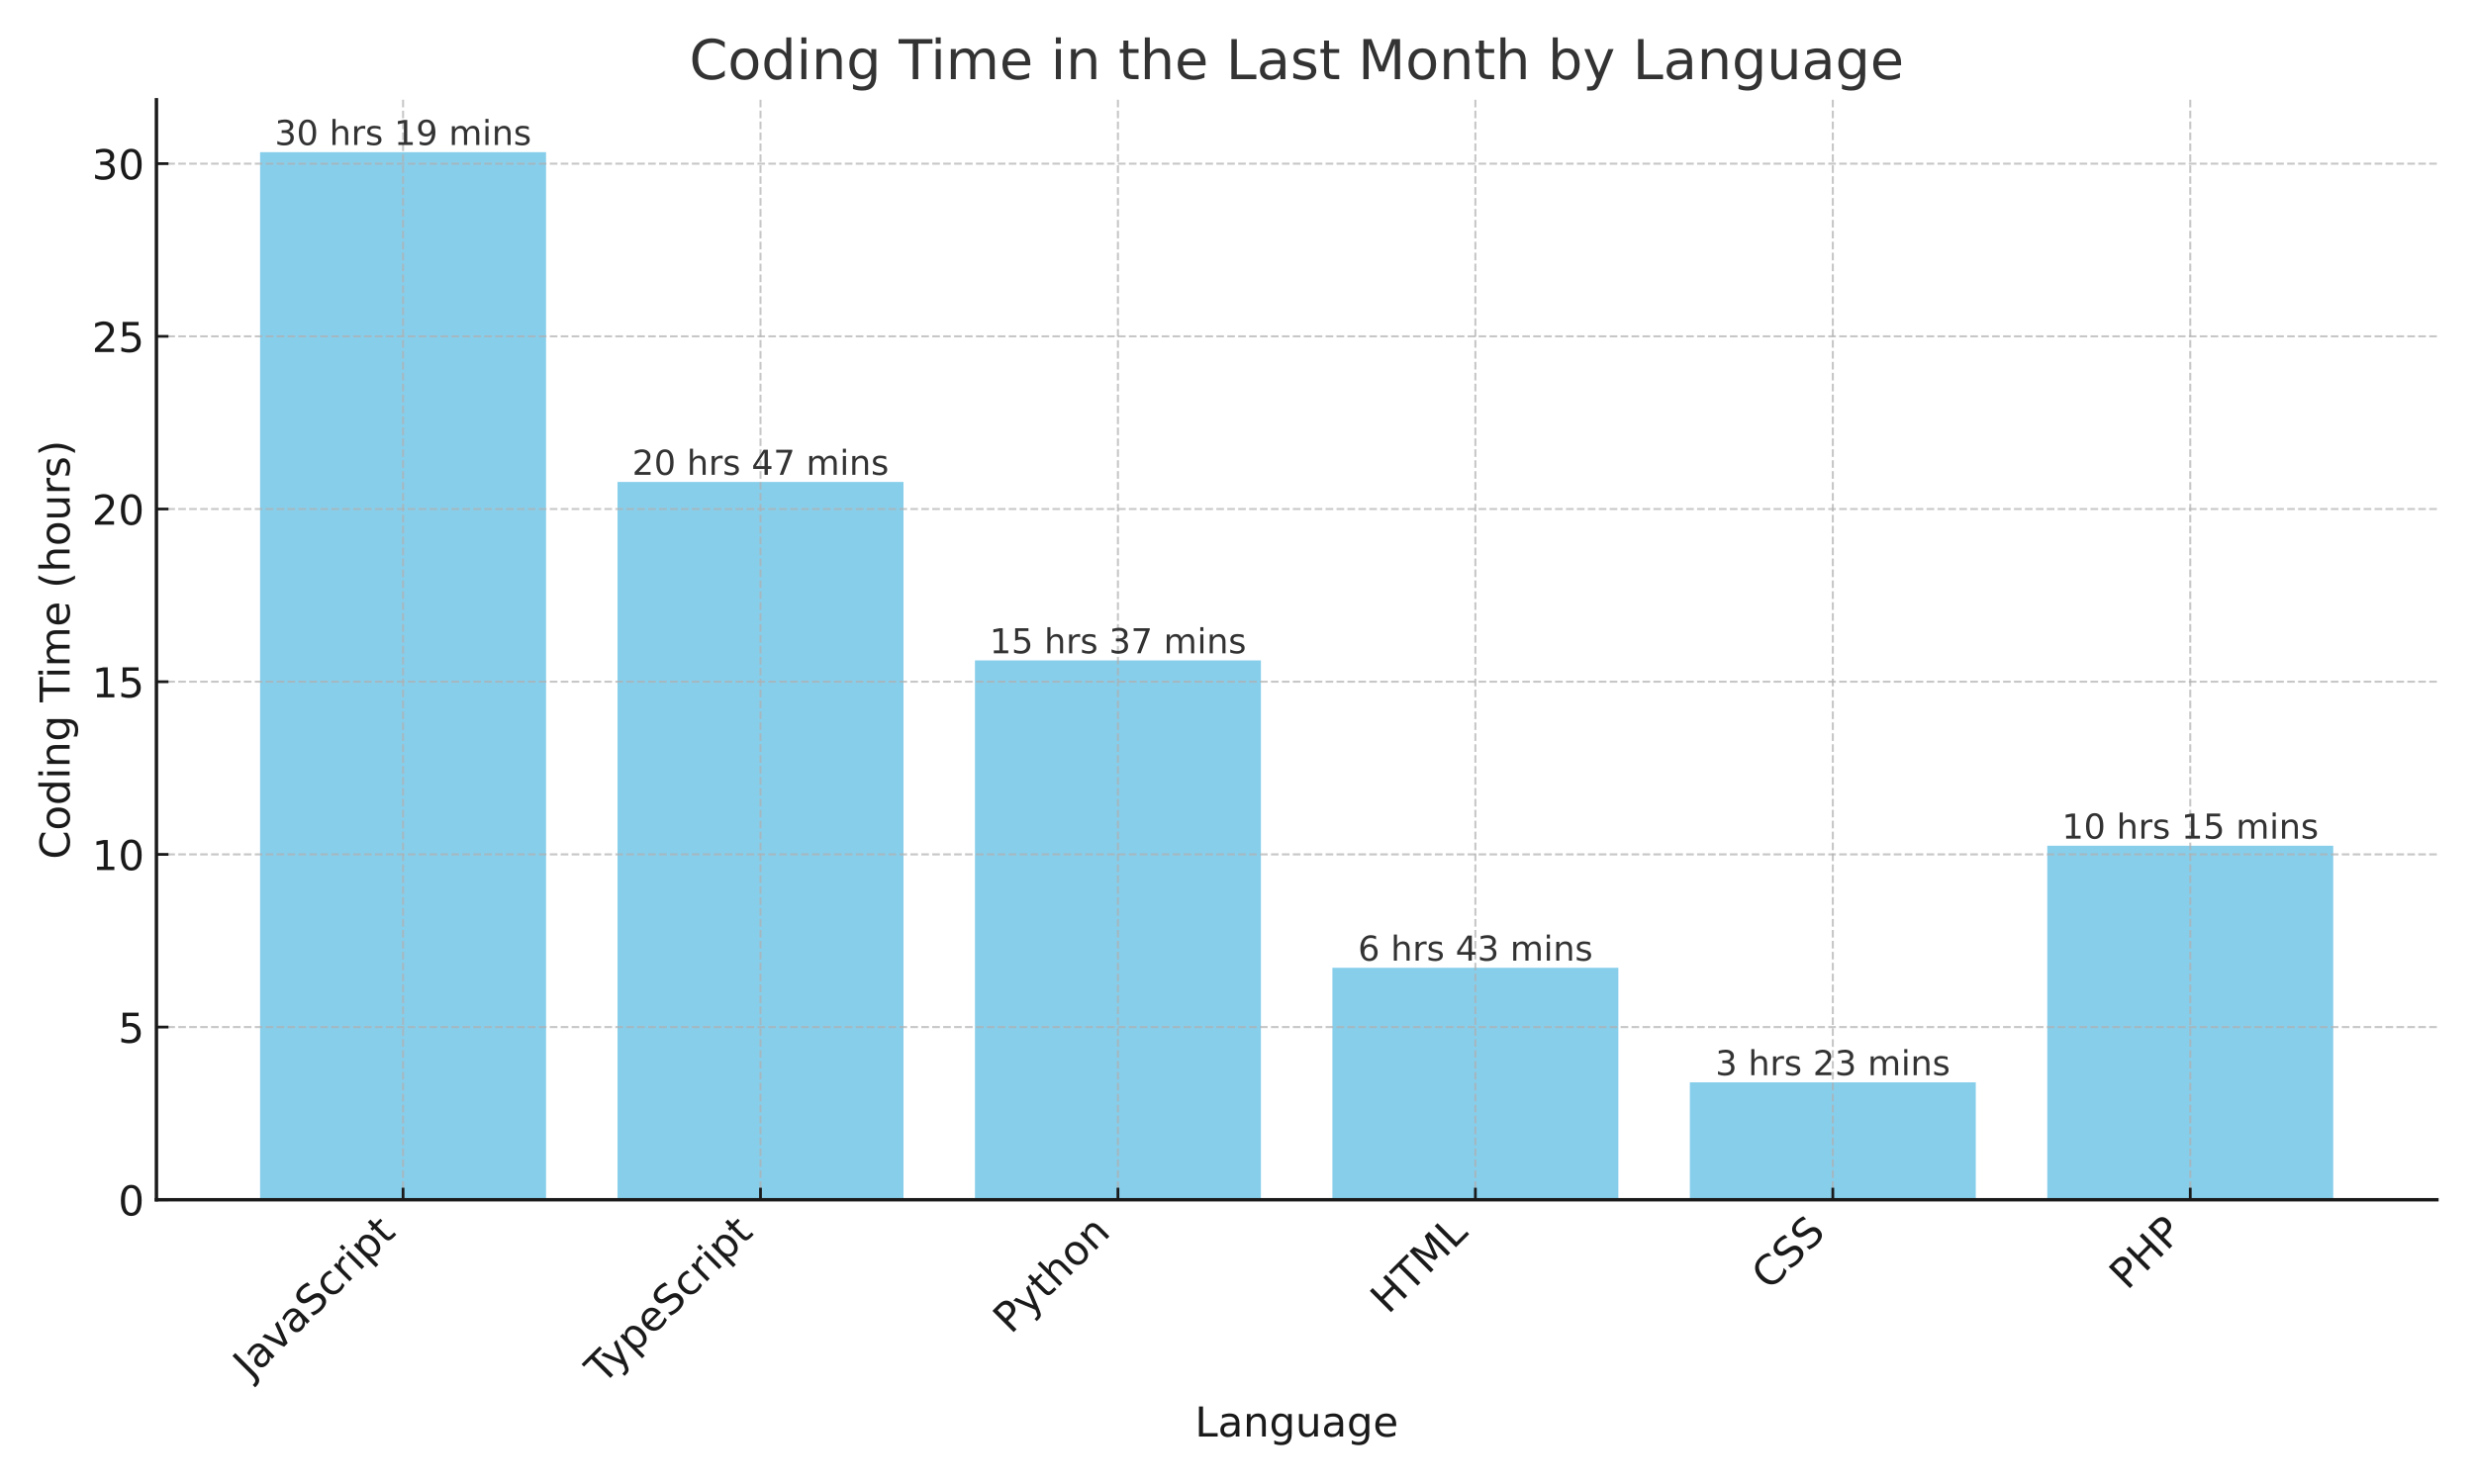
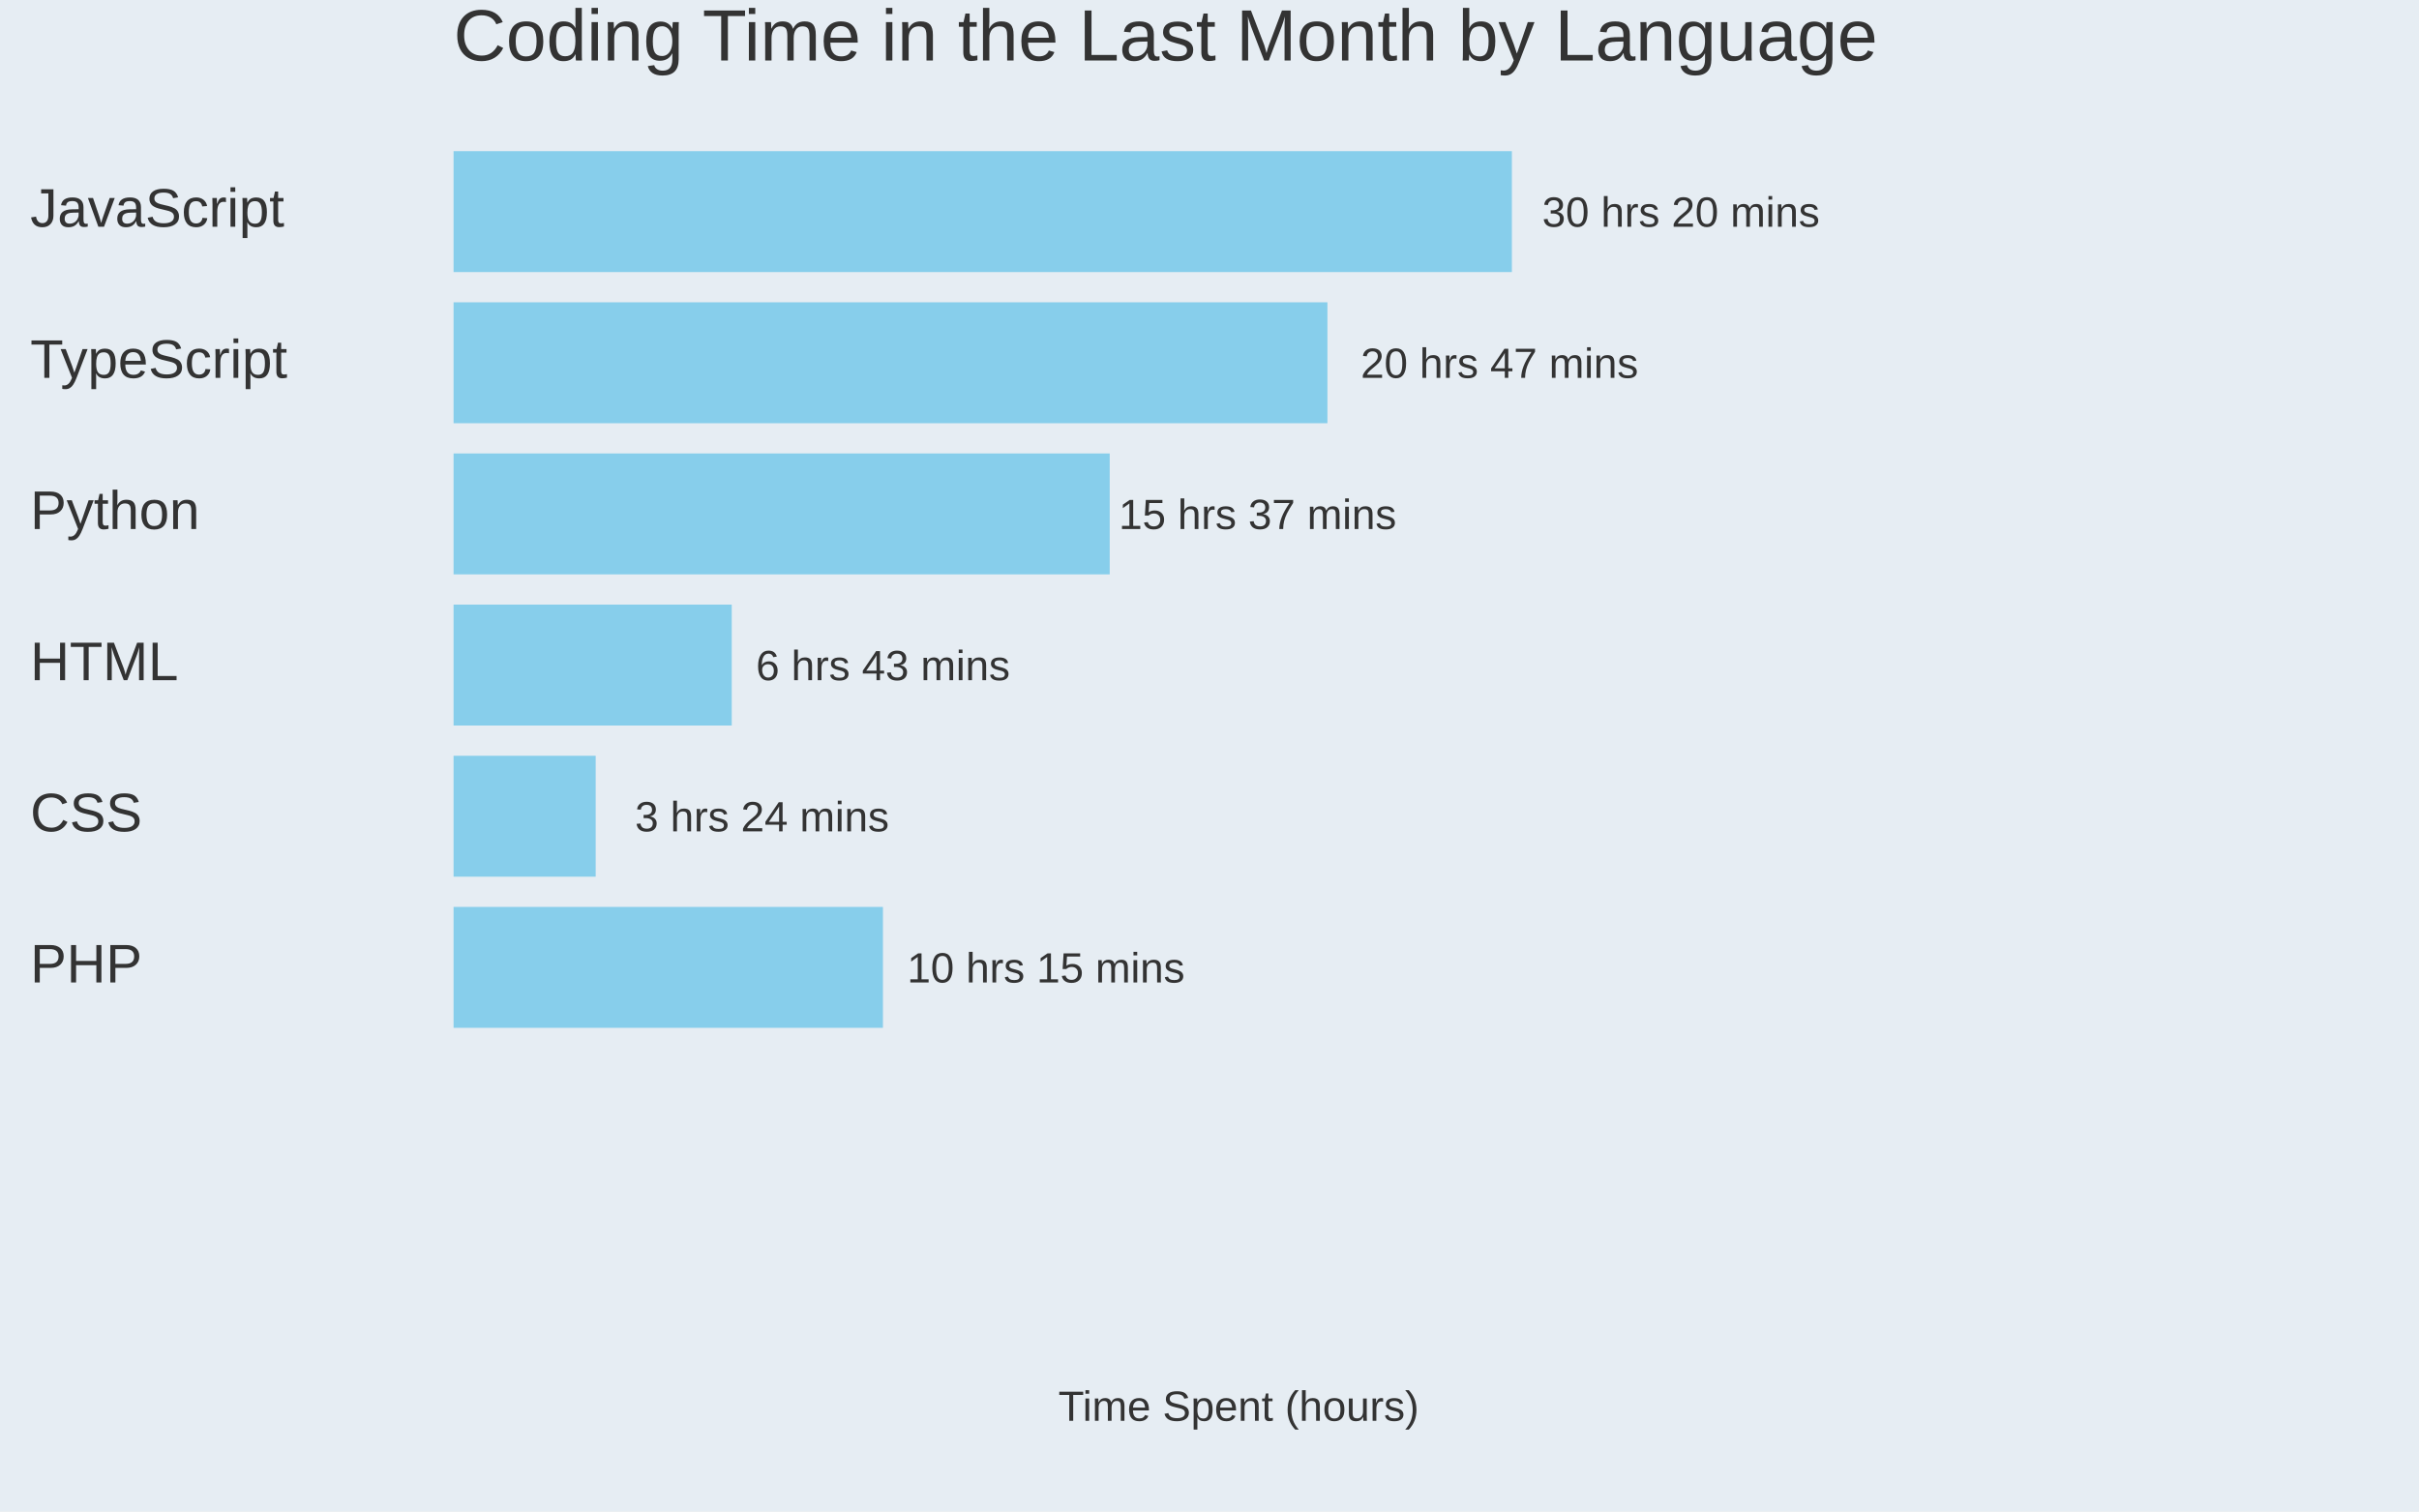
- <svg xmlns="http://www.w3.org/2000/svg" xmlns:xlink="http://www.w3.org/1999/xlink" width="720pt" height="432pt" viewBox="0 0 720 432" version="1.1">
-   <defs>
-     <style type="text/css">*{stroke-linejoin: round; stroke-linecap: butt}</style>
-   </defs>
-   <g id="figure_1">
-     <g id="patch_1">
-       <path d="M 0 432  L 720 432  L 720 0  L 0 0  z " style="fill: #ffffff" />
-     </g>
-     <g id="axes_1">
-       <g id="patch_2">
-         <path d="M 45.525 349.254  L 709.2 349.254  L 709.2 29.04  L 45.525 29.04  z " style="fill: #ffffff" />
-       </g>
-       <g id="patch_3">
-         <path d="M 75.692 349.254  L 158.911 349.254  L 158.911 44.288  L 75.692 44.288  z " clip-path="url(#p3975e439db)" style="fill: #87ceeb" />
-       </g>
-       <g id="patch_4">
-         <path d="M 179.716 349.254  L 262.936 349.254  L 262.936 140.302  L 179.716 140.302  z " clip-path="url(#p3975e439db)" style="fill: #87ceeb" />
-       </g>
-       <g id="patch_5">
-         <path d="M 283.741 349.254  L 366.96 349.254  L 366.96 192.247  L 283.741 192.247  z " clip-path="url(#p3975e439db)" style="fill: #87ceeb" />
-       </g>
-       <g id="patch_6">
-         <path d="M 387.765 349.254  L 470.984 349.254  L 470.984 281.726  L 387.765 281.726  z " clip-path="url(#p3975e439db)" style="fill: #87ceeb" />
-       </g>
-       <g id="patch_7">
-         <path d="M 491.789 349.254  L 575.009 349.254  L 575.009 315.071  L 491.789 315.071  z " clip-path="url(#p3975e439db)" style="fill: #87ceeb" />
-       </g>
-       <g id="patch_8">
-         <path d="M 595.814 349.254  L 679.033 349.254  L 679.033 246.202  L 595.814 246.202  z " clip-path="url(#p3975e439db)" style="fill: #87ceeb" />
-       </g>
-       <g id="matplotlib.axis_1">
-         <g id="xtick_1">
-           <g id="line2d_1">
-             <path d="M 117.302 349.254  L 117.302 29.04  " clip-path="url(#p3975e439db)" style="fill: none; stroke-dasharray: 2.22,0.96; stroke-dashoffset: 0; stroke: #b0b0b0; stroke-opacity: 0.7; stroke-width: 0.6" />
-           </g>
-           <g id="line2d_2">
-             <defs>
-               <path id="m4f9196a777" d="M 0 0  L 0 -3.5  " style="stroke: #1a1a1a; stroke-width: 0.8" />
-             </defs>
-             <g>
-               <use xlink:href="#m4f9196a777" x="117.302" y="349.254" style="fill: #1a1a1a; stroke: #1a1a1a; stroke-width: 0.8" />
-             </g>
-           </g>
-           <g id="text_1">
-             <g style="fill: #1a1a1a" transform="translate(73.00064 401.7376) rotate(-45) scale(0.12 -0.12)">
-               <defs>
-                 <path id="DejaVuSans-4a" d="M 628 4666  L 1259 4666  L 1259 325  Q 1259 -519 939 -900  Q 619 -1281 -91 -1281  L -331 -1281  L -331 -750  L -134 -750  Q 284 -750 456 -515  Q 628 -281 628 325  L 628 4666  z " transform="scale(0.015625)" />
-                 <path id="DejaVuSans-61" d="M 2194 1759  Q 1497 1759 1228 1600  Q 959 1441 959 1056  Q 959 750 1161 570  Q 1363 391 1709 391  Q 2188 391 2477 730  Q 2766 1069 2766 1631  L 2766 1759  L 2194 1759  z M 3341 1997  L 3341 0  L 2766 0  L 2766 531  Q 2569 213 2275 61  Q 1981 -91 1556 -91  Q 1019 -91 701 211  Q 384 513 384 1019  Q 384 1609 779 1909  Q 1175 2209 1959 2209  L 2766 2209  L 2766 2266  Q 2766 2663 2505 2880  Q 2244 3097 1772 3097  Q 1472 3097 1187 3025  Q 903 2953 641 2809  L 641 3341  Q 956 3463 1253 3523  Q 1550 3584 1831 3584  Q 2591 3584 2966 3190  Q 3341 2797 3341 1997  z " transform="scale(0.015625)" />
-                 <path id="DejaVuSans-76" d="M 191 3500  L 800 3500  L 1894 563  L 2988 3500  L 3597 3500  L 2284 0  L 1503 0  L 191 3500  z " transform="scale(0.015625)" />
-                 <path id="DejaVuSans-53" d="M 3425 4513  L 3425 3897  Q 3066 4069 2747 4153  Q 2428 4238 2131 4238  Q 1616 4238 1336 4038  Q 1056 3838 1056 3469  Q 1056 3159 1242 3001  Q 1428 2844 1947 2747  L 2328 2669  Q 3034 2534 3370 2195  Q 3706 1856 3706 1288  Q 3706 609 3251 259  Q 2797 -91 1919 -91  Q 1588 -91 1214 -16  Q 841 59 441 206  L 441 856  Q 825 641 1194 531  Q 1563 422 1919 422  Q 2459 422 2753 634  Q 3047 847 3047 1241  Q 3047 1584 2836 1778  Q 2625 1972 2144 2069  L 1759 2144  Q 1053 2284 737 2584  Q 422 2884 422 3419  Q 422 4038 858 4394  Q 1294 4750 2059 4750  Q 2388 4750 2728 4690  Q 3069 4631 3425 4513  z " transform="scale(0.015625)" />
-                 <path id="DejaVuSans-63" d="M 3122 3366  L 3122 2828  Q 2878 2963 2633 3030  Q 2388 3097 2138 3097  Q 1578 3097 1268 2742  Q 959 2388 959 1747  Q 959 1106 1268 751  Q 1578 397 2138 397  Q 2388 397 2633 464  Q 2878 531 3122 666  L 3122 134  Q 2881 22 2623 -34  Q 2366 -91 2075 -91  Q 1284 -91 818 406  Q 353 903 353 1747  Q 353 2603 823 3093  Q 1294 3584 2113 3584  Q 2378 3584 2631 3529  Q 2884 3475 3122 3366  z " transform="scale(0.015625)" />
-                 <path id="DejaVuSans-72" d="M 2631 2963  Q 2534 3019 2420 3045  Q 2306 3072 2169 3072  Q 1681 3072 1420 2755  Q 1159 2438 1159 1844  L 1159 0  L 581 0  L 581 3500  L 1159 3500  L 1159 2956  Q 1341 3275 1631 3429  Q 1922 3584 2338 3584  Q 2397 3584 2469 3576  Q 2541 3569 2628 3553  L 2631 2963  z " transform="scale(0.015625)" />
-                 <path id="DejaVuSans-69" d="M 603 3500  L 1178 3500  L 1178 0  L 603 0  L 603 3500  z M 603 4863  L 1178 4863  L 1178 4134  L 603 4134  L 603 4863  z " transform="scale(0.015625)" />
-                 <path id="DejaVuSans-70" d="M 1159 525  L 1159 -1331  L 581 -1331  L 581 3500  L 1159 3500  L 1159 2969  Q 1341 3281 1617 3432  Q 1894 3584 2278 3584  Q 2916 3584 3314 3078  Q 3713 2572 3713 1747  Q 3713 922 3314 415  Q 2916 -91 2278 -91  Q 1894 -91 1617 61  Q 1341 213 1159 525  z M 3116 1747  Q 3116 2381 2855 2742  Q 2594 3103 2138 3103  Q 1681 3103 1420 2742  Q 1159 2381 1159 1747  Q 1159 1113 1420 752  Q 1681 391 2138 391  Q 2594 391 2855 752  Q 3116 1113 3116 1747  z " transform="scale(0.015625)" />
-                 <path id="DejaVuSans-74" d="M 1172 4494  L 1172 3500  L 2356 3500  L 2356 3053  L 1172 3053  L 1172 1153  Q 1172 725 1289 603  Q 1406 481 1766 481  L 2356 481  L 2356 0  L 1766 0  Q 1100 0 847 248  Q 594 497 594 1153  L 594 3053  L 172 3053  L 172 3500  L 594 3500  L 594 4494  L 1172 4494  z " transform="scale(0.015625)" />
-               </defs>
-               <use xlink:href="#DejaVuSans-4a" />
-               <use xlink:href="#DejaVuSans-61" x="29.492" />
-               <use xlink:href="#DejaVuSans-76" x="90.771" />
-               <use xlink:href="#DejaVuSans-61" x="149.951" />
-               <use xlink:href="#DejaVuSans-53" x="211.23" />
-               <use xlink:href="#DejaVuSans-63" x="274.707" />
-               <use xlink:href="#DejaVuSans-72" x="329.688" />
-               <use xlink:href="#DejaVuSans-69" x="370.801" />
-               <use xlink:href="#DejaVuSans-70" x="398.584" />
-               <use xlink:href="#DejaVuSans-74" x="462.061" />
-             </g>
-           </g>
-         </g>
-         <g id="xtick_2">
-           <g id="line2d_3">
-             <path d="M 221.326 349.254  L 221.326 29.04  " clip-path="url(#p3975e439db)" style="fill: none; stroke-dasharray: 2.22,0.96; stroke-dashoffset: 0; stroke: #b0b0b0; stroke-opacity: 0.7; stroke-width: 0.6" />
-           </g>
-           <g id="line2d_4">
-             <g>
-               <use xlink:href="#m4f9196a777" x="221.326" y="349.254" style="fill: #1a1a1a; stroke: #1a1a1a; stroke-width: 0.8" />
-             </g>
-           </g>
-           <g id="text_2">
-             <g style="fill: #1a1a1a" transform="translate(175.4631 403.2994) rotate(-45) scale(0.12 -0.12)">
-               <defs>
-                 <path id="DejaVuSans-54" d="M -19 4666  L 3928 4666  L 3928 4134  L 2272 4134  L 2272 0  L 1638 0  L 1638 4134  L -19 4134  L -19 4666  z " transform="scale(0.015625)" />
-                 <path id="DejaVuSans-79" d="M 2059 -325  Q 1816 -950 1584 -1140  Q 1353 -1331 966 -1331  L 506 -1331  L 506 -850  L 844 -850  Q 1081 -850 1212 -737  Q 1344 -625 1503 -206  L 1606 56  L 191 3500  L 800 3500  L 1894 763  L 2988 3500  L 3597 3500  L 2059 -325  z " transform="scale(0.015625)" />
-                 <path id="DejaVuSans-65" d="M 3597 1894  L 3597 1613  L 953 1613  Q 991 1019 1311 708  Q 1631 397 2203 397  Q 2534 397 2845 478  Q 3156 559 3463 722  L 3463 178  Q 3153 47 2828 -22  Q 2503 -91 2169 -91  Q 1331 -91 842 396  Q 353 884 353 1716  Q 353 2575 817 3079  Q 1281 3584 2069 3584  Q 2775 3584 3186 3129  Q 3597 2675 3597 1894  z M 3022 2063  Q 3016 2534 2758 2815  Q 2500 3097 2075 3097  Q 1594 3097 1305 2825  Q 1016 2553 972 2059  L 3022 2063  z " transform="scale(0.015625)" />
-               </defs>
-               <use xlink:href="#DejaVuSans-54" />
-               <use xlink:href="#DejaVuSans-79" x="45.459" />
-               <use xlink:href="#DejaVuSans-70" x="104.639" />
-               <use xlink:href="#DejaVuSans-65" x="168.115" />
-               <use xlink:href="#DejaVuSans-53" x="229.639" />
-               <use xlink:href="#DejaVuSans-63" x="293.115" />
-               <use xlink:href="#DejaVuSans-72" x="348.096" />
-               <use xlink:href="#DejaVuSans-69" x="389.209" />
-               <use xlink:href="#DejaVuSans-70" x="416.992" />
-               <use xlink:href="#DejaVuSans-74" x="480.469" />
-             </g>
-           </g>
-         </g>
-         <g id="xtick_3">
-           <g id="line2d_5">
-             <path d="M 325.35 349.254  L 325.35 29.04  " clip-path="url(#p3975e439db)" style="fill: none; stroke-dasharray: 2.22,0.96; stroke-dashoffset: 0; stroke: #b0b0b0; stroke-opacity: 0.7; stroke-width: 0.6" />
-           </g>
-           <g id="line2d_6">
-             <g>
-               <use xlink:href="#m4f9196a777" x="325.35" y="349.254" style="fill: #1a1a1a; stroke: #1a1a1a; stroke-width: 0.8" />
-             </g>
-           </g>
-           <g id="text_3">
-             <g style="fill: #1a1a1a" transform="translate(294.1736 388.6133) rotate(-45) scale(0.12 -0.12)">
-               <defs>
-                 <path id="DejaVuSans-50" d="M 1259 4147  L 1259 2394  L 2053 2394  Q 2494 2394 2734 2622  Q 2975 2850 2975 3272  Q 2975 3691 2734 3919  Q 2494 4147 2053 4147  L 1259 4147  z M 628 4666  L 2053 4666  Q 2838 4666 3239 4311  Q 3641 3956 3641 3272  Q 3641 2581 3239 2228  Q 2838 1875 2053 1875  L 1259 1875  L 1259 0  L 628 0  L 628 4666  z " transform="scale(0.015625)" />
-                 <path id="DejaVuSans-68" d="M 3513 2113  L 3513 0  L 2938 0  L 2938 2094  Q 2938 2591 2744 2837  Q 2550 3084 2163 3084  Q 1697 3084 1428 2787  Q 1159 2491 1159 1978  L 1159 0  L 581 0  L 581 4863  L 1159 4863  L 1159 2956  Q 1366 3272 1645 3428  Q 1925 3584 2291 3584  Q 2894 3584 3203 3211  Q 3513 2838 3513 2113  z " transform="scale(0.015625)" />
-                 <path id="DejaVuSans-6f" d="M 1959 3097  Q 1497 3097 1228 2736  Q 959 2375 959 1747  Q 959 1119 1226 758  Q 1494 397 1959 397  Q 2419 397 2687 759  Q 2956 1122 2956 1747  Q 2956 2369 2687 2733  Q 2419 3097 1959 3097  z M 1959 3584  Q 2709 3584 3137 3096  Q 3566 2609 3566 1747  Q 3566 888 3137 398  Q 2709 -91 1959 -91  Q 1206 -91 779 398  Q 353 888 353 1747  Q 353 2609 779 3096  Q 1206 3584 1959 3584  z " transform="scale(0.015625)" />
-                 <path id="DejaVuSans-6e" d="M 3513 2113  L 3513 0  L 2938 0  L 2938 2094  Q 2938 2591 2744 2837  Q 2550 3084 2163 3084  Q 1697 3084 1428 2787  Q 1159 2491 1159 1978  L 1159 0  L 581 0  L 581 3500  L 1159 3500  L 1159 2956  Q 1366 3272 1645 3428  Q 1925 3584 2291 3584  Q 2894 3584 3203 3211  Q 3513 2838 3513 2113  z " transform="scale(0.015625)" />
-               </defs>
-               <use xlink:href="#DejaVuSans-50" />
-               <use xlink:href="#DejaVuSans-79" x="60.303" />
-               <use xlink:href="#DejaVuSans-74" x="119.482" />
-               <use xlink:href="#DejaVuSans-68" x="158.691" />
-               <use xlink:href="#DejaVuSans-6f" x="222.07" />
-               <use xlink:href="#DejaVuSans-6e" x="283.252" />
-             </g>
-           </g>
-         </g>
-         <g id="xtick_4">
-           <g id="line2d_7">
-             <path d="M 429.375 349.254  L 429.375 29.04  " clip-path="url(#p3975e439db)" style="fill: none; stroke-dasharray: 2.22,0.96; stroke-dashoffset: 0; stroke: #b0b0b0; stroke-opacity: 0.7; stroke-width: 0.6" />
-           </g>
-           <g id="line2d_8">
-             <g>
-               <use xlink:href="#m4f9196a777" x="429.375" y="349.254" style="fill: #1a1a1a; stroke: #1a1a1a; stroke-width: 0.8" />
-             </g>
-           </g>
-           <g id="text_4">
-             <g style="fill: #1a1a1a" transform="translate(403.997 382.8141) rotate(-45) scale(0.12 -0.12)">
-               <defs>
-                 <path id="DejaVuSans-48" d="M 628 4666  L 1259 4666  L 1259 2753  L 3553 2753  L 3553 4666  L 4184 4666  L 4184 0  L 3553 0  L 3553 2222  L 1259 2222  L 1259 0  L 628 0  L 628 4666  z " transform="scale(0.015625)" />
-                 <path id="DejaVuSans-4d" d="M 628 4666  L 1569 4666  L 2759 1491  L 3956 4666  L 4897 4666  L 4897 0  L 4281 0  L 4281 4097  L 3078 897  L 2444 897  L 1241 4097  L 1241 0  L 628 0  L 628 4666  z " transform="scale(0.015625)" />
-                 <path id="DejaVuSans-4c" d="M 628 4666  L 1259 4666  L 1259 531  L 3531 531  L 3531 0  L 628 0  L 628 4666  z " transform="scale(0.015625)" />
-               </defs>
-               <use xlink:href="#DejaVuSans-48" />
-               <use xlink:href="#DejaVuSans-54" x="75.195" />
-               <use xlink:href="#DejaVuSans-4d" x="136.279" />
-               <use xlink:href="#DejaVuSans-4c" x="222.559" />
-             </g>
-           </g>
-         </g>
-         <g id="xtick_5">
-           <g id="line2d_9">
-             <path d="M 533.399 349.254  L 533.399 29.04  " clip-path="url(#p3975e439db)" style="fill: none; stroke-dasharray: 2.22,0.96; stroke-dashoffset: 0; stroke: #b0b0b0; stroke-opacity: 0.7; stroke-width: 0.6" />
-           </g>
-           <g id="line2d_10">
-             <g>
-               <use xlink:href="#m4f9196a777" x="533.399" y="349.254" style="fill: #1a1a1a; stroke: #1a1a1a; stroke-width: 0.8" />
-             </g>
-           </g>
-           <g id="text_5">
-             <g style="fill: #1a1a1a" transform="translate(514.9355 375.8999) rotate(-45) scale(0.12 -0.12)">
-               <defs>
-                 <path id="DejaVuSans-43" d="M 4122 4306  L 4122 3641  Q 3803 3938 3442 4084  Q 3081 4231 2675 4231  Q 1875 4231 1450 3742  Q 1025 3253 1025 2328  Q 1025 1406 1450 917  Q 1875 428 2675 428  Q 3081 428 3442 575  Q 3803 722 4122 1019  L 4122 359  Q 3791 134 3420 21  Q 3050 -91 2638 -91  Q 1578 -91 968 557  Q 359 1206 359 2328  Q 359 3453 968 4101  Q 1578 4750 2638 4750  Q 3056 4750 3426 4639  Q 3797 4528 4122 4306  z " transform="scale(0.015625)" />
-               </defs>
-               <use xlink:href="#DejaVuSans-43" />
-               <use xlink:href="#DejaVuSans-53" x="69.824" />
-               <use xlink:href="#DejaVuSans-53" x="133.301" />
-             </g>
-           </g>
-         </g>
-         <g id="xtick_6">
-           <g id="line2d_11">
-             <path d="M 637.423 349.254  L 637.423 29.04  " clip-path="url(#p3975e439db)" style="fill: none; stroke-dasharray: 2.22,0.96; stroke-dashoffset: 0; stroke: #b0b0b0; stroke-opacity: 0.7; stroke-width: 0.6" />
-           </g>
-           <g id="line2d_12">
-             <g>
-               <use xlink:href="#m4f9196a777" x="637.423" y="349.254" style="fill: #1a1a1a; stroke: #1a1a1a; stroke-width: 0.8" />
-             </g>
-           </g>
-           <g id="text_6">
-             <g style="fill: #1a1a1a" transform="translate(619.0446 375.8151) rotate(-45) scale(0.12 -0.12)">
-               <use xlink:href="#DejaVuSans-50" />
-               <use xlink:href="#DejaVuSans-48" x="60.303" />
-               <use xlink:href="#DejaVuSans-50" x="135.498" />
-             </g>
-           </g>
-         </g>
-         <g id="text_7">
-           <g style="fill: #1a1a1a" transform="translate(347.7506 418.1822) scale(0.12 -0.12)">
-             <defs>
-               <path id="DejaVuSans-67" d="M 2906 1791  Q 2906 2416 2648 2759  Q 2391 3103 1925 3103  Q 1463 3103 1205 2759  Q 947 2416 947 1791  Q 947 1169 1205 825  Q 1463 481 1925 481  Q 2391 481 2648 825  Q 2906 1169 2906 1791  z M 3481 434  Q 3481 -459 3084 -895  Q 2688 -1331 1869 -1331  Q 1566 -1331 1297 -1286  Q 1028 -1241 775 -1147  L 775 -588  Q 1028 -725 1275 -790  Q 1522 -856 1778 -856  Q 2344 -856 2625 -561  Q 2906 -266 2906 331  L 2906 616  Q 2728 306 2450 153  Q 2172 0 1784 0  Q 1141 0 747 490  Q 353 981 353 1791  Q 353 2603 747 3093  Q 1141 3584 1784 3584  Q 2172 3584 2450 3431  Q 2728 3278 2906 2969  L 2906 3500  L 3481 3500  L 3481 434  z " transform="scale(0.015625)" />
-               <path id="DejaVuSans-75" d="M 544 1381  L 544 3500  L 1119 3500  L 1119 1403  Q 1119 906 1312 657  Q 1506 409 1894 409  Q 2359 409 2629 706  Q 2900 1003 2900 1516  L 2900 3500  L 3475 3500  L 3475 0  L 2900 0  L 2900 538  Q 2691 219 2414 64  Q 2138 -91 1772 -91  Q 1169 -91 856 284  Q 544 659 544 1381  z M 1991 3584  L 1991 3584  z " transform="scale(0.015625)" />
-             </defs>
-             <use xlink:href="#DejaVuSans-4c" />
-             <use xlink:href="#DejaVuSans-61" x="55.713" />
-             <use xlink:href="#DejaVuSans-6e" x="116.992" />
-             <use xlink:href="#DejaVuSans-67" x="180.371" />
-             <use xlink:href="#DejaVuSans-75" x="243.848" />
-             <use xlink:href="#DejaVuSans-61" x="307.227" />
-             <use xlink:href="#DejaVuSans-67" x="368.506" />
-             <use xlink:href="#DejaVuSans-65" x="431.982" />
-           </g>
-         </g>
-       </g>
-       <g id="matplotlib.axis_2">
-         <g id="ytick_1">
-           <g id="line2d_13">
-             <path d="M 45.525 349.254  L 709.2 349.254  " clip-path="url(#p3975e439db)" style="fill: none; stroke-dasharray: 2.22,0.96; stroke-dashoffset: 0; stroke: #b0b0b0; stroke-opacity: 0.7; stroke-width: 0.6" />
-           </g>
-           <g id="line2d_14">
-             <defs>
-               <path id="m418add49ec" d="M 0 0  L 3.5 0  " style="stroke: #1a1a1a; stroke-width: 0.8" />
-             </defs>
-             <g>
-               <use xlink:href="#m418add49ec" x="45.525" y="349.254" style="fill: #1a1a1a; stroke: #1a1a1a; stroke-width: 0.8" />
-             </g>
-           </g>
-           <g id="text_8">
-             <g style="fill: #1a1a1a" transform="translate(34.39 353.8127) scale(0.12 -0.12)">
-               <defs>
-                 <path id="DejaVuSans-30" d="M 2034 4250  Q 1547 4250 1301 3770  Q 1056 3291 1056 2328  Q 1056 1369 1301 889  Q 1547 409 2034 409  Q 2525 409 2770 889  Q 3016 1369 3016 2328  Q 3016 3291 2770 3770  Q 2525 4250 2034 4250  z M 2034 4750  Q 2819 4750 3233 4129  Q 3647 3509 3647 2328  Q 3647 1150 3233 529  Q 2819 -91 2034 -91  Q 1250 -91 836 529  Q 422 1150 422 2328  Q 422 3509 836 4129  Q 1250 4750 2034 4750  z " transform="scale(0.015625)" />
-               </defs>
-               <use xlink:href="#DejaVuSans-30" />
-             </g>
-           </g>
-         </g>
-         <g id="ytick_2">
-           <g id="line2d_15">
-             <path d="M 45.525 298.985  L 709.2 298.985  " clip-path="url(#p3975e439db)" style="fill: none; stroke-dasharray: 2.22,0.96; stroke-dashoffset: 0; stroke: #b0b0b0; stroke-opacity: 0.7; stroke-width: 0.6" />
-           </g>
-           <g id="line2d_16">
-             <g>
-               <use xlink:href="#m418add49ec" x="45.525" y="298.985" style="fill: #1a1a1a; stroke: #1a1a1a; stroke-width: 0.8" />
-             </g>
-           </g>
-           <g id="text_9">
-             <g style="fill: #1a1a1a" transform="translate(34.39 303.5437) scale(0.12 -0.12)">
-               <defs>
-                 <path id="DejaVuSans-35" d="M 691 4666  L 3169 4666  L 3169 4134  L 1269 4134  L 1269 2991  Q 1406 3038 1543 3061  Q 1681 3084 1819 3084  Q 2600 3084 3056 2656  Q 3513 2228 3513 1497  Q 3513 744 3044 326  Q 2575 -91 1722 -91  Q 1428 -91 1123 -41  Q 819 9 494 109  L 494 744  Q 775 591 1075 516  Q 1375 441 1709 441  Q 2250 441 2565 725  Q 2881 1009 2881 1497  Q 2881 1984 2565 2268  Q 2250 2553 1709 2553  Q 1456 2553 1204 2497  Q 953 2441 691 2322  L 691 4666  z " transform="scale(0.015625)" />
-               </defs>
-               <use xlink:href="#DejaVuSans-35" />
-             </g>
-           </g>
-         </g>
-         <g id="ytick_3">
-           <g id="line2d_17">
-             <path d="M 45.525 248.716  L 709.2 248.716  " clip-path="url(#p3975e439db)" style="fill: none; stroke-dasharray: 2.22,0.96; stroke-dashoffset: 0; stroke: #b0b0b0; stroke-opacity: 0.7; stroke-width: 0.6" />
-           </g>
-           <g id="line2d_18">
-             <g>
-               <use xlink:href="#m418add49ec" x="45.525" y="248.716" style="fill: #1a1a1a; stroke: #1a1a1a; stroke-width: 0.8" />
-             </g>
-           </g>
-           <g id="text_10">
-             <g style="fill: #1a1a1a" transform="translate(26.755 253.2747) scale(0.12 -0.12)">
-               <defs>
-                 <path id="DejaVuSans-31" d="M 794 531  L 1825 531  L 1825 4091  L 703 3866  L 703 4441  L 1819 4666  L 2450 4666  L 2450 531  L 3481 531  L 3481 0  L 794 0  L 794 531  z " transform="scale(0.015625)" />
-               </defs>
-               <use xlink:href="#DejaVuSans-31" />
-               <use xlink:href="#DejaVuSans-30" x="63.623" />
-             </g>
-           </g>
-         </g>
-         <g id="ytick_4">
-           <g id="line2d_19">
-             <path d="M 45.525 198.447  L 709.2 198.447  " clip-path="url(#p3975e439db)" style="fill: none; stroke-dasharray: 2.22,0.96; stroke-dashoffset: 0; stroke: #b0b0b0; stroke-opacity: 0.7; stroke-width: 0.6" />
-           </g>
-           <g id="line2d_20">
-             <g>
-               <use xlink:href="#m418add49ec" x="45.525" y="198.447" style="fill: #1a1a1a; stroke: #1a1a1a; stroke-width: 0.8" />
-             </g>
-           </g>
-           <g id="text_11">
-             <g style="fill: #1a1a1a" transform="translate(26.755 203.0057) scale(0.12 -0.12)">
-               <use xlink:href="#DejaVuSans-31" />
-               <use xlink:href="#DejaVuSans-35" x="63.623" />
-             </g>
-           </g>
-         </g>
-         <g id="ytick_5">
-           <g id="line2d_21">
-             <path d="M 45.525 148.178  L 709.2 148.178  " clip-path="url(#p3975e439db)" style="fill: none; stroke-dasharray: 2.22,0.96; stroke-dashoffset: 0; stroke: #b0b0b0; stroke-opacity: 0.7; stroke-width: 0.6" />
-           </g>
-           <g id="line2d_22">
-             <g>
-               <use xlink:href="#m418add49ec" x="45.525" y="148.178" style="fill: #1a1a1a; stroke: #1a1a1a; stroke-width: 0.8" />
-             </g>
-           </g>
-           <g id="text_12">
-             <g style="fill: #1a1a1a" transform="translate(26.755 152.7366) scale(0.12 -0.12)">
-               <defs>
-                 <path id="DejaVuSans-32" d="M 1228 531  L 3431 531  L 3431 0  L 469 0  L 469 531  Q 828 903 1448 1529  Q 2069 2156 2228 2338  Q 2531 2678 2651 2914  Q 2772 3150 2772 3378  Q 2772 3750 2511 3984  Q 2250 4219 1831 4219  Q 1534 4219 1204 4116  Q 875 4013 500 3803  L 500 4441  Q 881 4594 1212 4672  Q 1544 4750 1819 4750  Q 2544 4750 2975 4387  Q 3406 4025 3406 3419  Q 3406 3131 3298 2873  Q 3191 2616 2906 2266  Q 2828 2175 2409 1742  Q 1991 1309 1228 531  z " transform="scale(0.015625)" />
-               </defs>
-               <use xlink:href="#DejaVuSans-32" />
-               <use xlink:href="#DejaVuSans-30" x="63.623" />
-             </g>
-           </g>
-         </g>
-         <g id="ytick_6">
-           <g id="line2d_23">
-             <path d="M 45.525 97.909  L 709.2 97.909  " clip-path="url(#p3975e439db)" style="fill: none; stroke-dasharray: 2.22,0.96; stroke-dashoffset: 0; stroke: #b0b0b0; stroke-opacity: 0.7; stroke-width: 0.6" />
-           </g>
-           <g id="line2d_24">
-             <g>
-               <use xlink:href="#m418add49ec" x="45.525" y="97.909" style="fill: #1a1a1a; stroke: #1a1a1a; stroke-width: 0.8" />
-             </g>
-           </g>
-           <g id="text_13">
-             <g style="fill: #1a1a1a" transform="translate(26.755 102.4676) scale(0.12 -0.12)">
-               <use xlink:href="#DejaVuSans-32" />
-               <use xlink:href="#DejaVuSans-35" x="63.623" />
-             </g>
-           </g>
-         </g>
-         <g id="ytick_7">
-           <g id="line2d_25">
-             <path d="M 45.525 47.64  L 709.2 47.64  " clip-path="url(#p3975e439db)" style="fill: none; stroke-dasharray: 2.22,0.96; stroke-dashoffset: 0; stroke: #b0b0b0; stroke-opacity: 0.7; stroke-width: 0.6" />
-           </g>
-           <g id="line2d_26">
-             <g>
-               <use xlink:href="#m418add49ec" x="45.525" y="47.64" style="fill: #1a1a1a; stroke: #1a1a1a; stroke-width: 0.8" />
-             </g>
-           </g>
-           <g id="text_14">
-             <g style="fill: #1a1a1a" transform="translate(26.755 52.1986) scale(0.12 -0.12)">
-               <defs>
-                 <path id="DejaVuSans-33" d="M 2597 2516  Q 3050 2419 3304 2112  Q 3559 1806 3559 1356  Q 3559 666 3084 287  Q 2609 -91 1734 -91  Q 1441 -91 1130 -33  Q 819 25 488 141  L 488 750  Q 750 597 1062 519  Q 1375 441 1716 441  Q 2309 441 2620 675  Q 2931 909 2931 1356  Q 2931 1769 2642 2001  Q 2353 2234 1838 2234  L 1294 2234  L 1294 2753  L 1863 2753  Q 2328 2753 2575 2939  Q 2822 3125 2822 3475  Q 2822 3834 2567 4026  Q 2313 4219 1838 4219  Q 1578 4219 1281 4162  Q 984 4106 628 3988  L 628 4550  Q 988 4650 1302 4700  Q 1616 4750 1894 4750  Q 2613 4750 3031 4423  Q 3450 4097 3450 3541  Q 3450 3153 3228 2886  Q 3006 2619 2597 2516  z " transform="scale(0.015625)" />
-               </defs>
-               <use xlink:href="#DejaVuSans-33" />
-               <use xlink:href="#DejaVuSans-30" x="63.623" />
-             </g>
-           </g>
-         </g>
-         <g id="text_15">
-           <g style="fill: #1a1a1a" transform="translate(20.25937 250.1397) rotate(-90) scale(0.12 -0.12)">
-             <defs>
-               <path id="DejaVuSans-64" d="M 2906 2969  L 2906 4863  L 3481 4863  L 3481 0  L 2906 0  L 2906 525  Q 2725 213 2448 61  Q 2172 -91 1784 -91  Q 1150 -91 751 415  Q 353 922 353 1747  Q 353 2572 751 3078  Q 1150 3584 1784 3584  Q 2172 3584 2448 3432  Q 2725 3281 2906 2969  z M 947 1747  Q 947 1113 1208 752  Q 1469 391 1925 391  Q 2381 391 2643 752  Q 2906 1113 2906 1747  Q 2906 2381 2643 2742  Q 2381 3103 1925 3103  Q 1469 3103 1208 2742  Q 947 2381 947 1747  z " transform="scale(0.015625)" />
-               <path id="DejaVuSans-20" transform="scale(0.015625)" />
-               <path id="DejaVuSans-6d" d="M 3328 2828  Q 3544 3216 3844 3400  Q 4144 3584 4550 3584  Q 5097 3584 5394 3201  Q 5691 2819 5691 2113  L 5691 0  L 5113 0  L 5113 2094  Q 5113 2597 4934 2840  Q 4756 3084 4391 3084  Q 3944 3084 3684 2787  Q 3425 2491 3425 1978  L 3425 0  L 2847 0  L 2847 2094  Q 2847 2600 2669 2842  Q 2491 3084 2119 3084  Q 1678 3084 1418 2786  Q 1159 2488 1159 1978  L 1159 0  L 581 0  L 581 3500  L 1159 3500  L 1159 2956  Q 1356 3278 1631 3431  Q 1906 3584 2284 3584  Q 2666 3584 2933 3390  Q 3200 3197 3328 2828  z " transform="scale(0.015625)" />
-               <path id="DejaVuSans-28" d="M 1984 4856  Q 1566 4138 1362 3434  Q 1159 2731 1159 2009  Q 1159 1288 1364 580  Q 1569 -128 1984 -844  L 1484 -844  Q 1016 -109 783 600  Q 550 1309 550 2009  Q 550 2706 781 3412  Q 1013 4119 1484 4856  L 1984 4856  z " transform="scale(0.015625)" />
-               <path id="DejaVuSans-73" d="M 2834 3397  L 2834 2853  Q 2591 2978 2328 3040  Q 2066 3103 1784 3103  Q 1356 3103 1142 2972  Q 928 2841 928 2578  Q 928 2378 1081 2264  Q 1234 2150 1697 2047  L 1894 2003  Q 2506 1872 2764 1633  Q 3022 1394 3022 966  Q 3022 478 2636 193  Q 2250 -91 1575 -91  Q 1294 -91 989 -36  Q 684 19 347 128  L 347 722  Q 666 556 975 473  Q 1284 391 1588 391  Q 1994 391 2212 530  Q 2431 669 2431 922  Q 2431 1156 2273 1281  Q 2116 1406 1581 1522  L 1381 1569  Q 847 1681 609 1914  Q 372 2147 372 2553  Q 372 3047 722 3315  Q 1072 3584 1716 3584  Q 2034 3584 2315 3537  Q 2597 3491 2834 3397  z " transform="scale(0.015625)" />
-               <path id="DejaVuSans-29" d="M 513 4856  L 1013 4856  Q 1481 4119 1714 3412  Q 1947 2706 1947 2009  Q 1947 1309 1714 600  Q 1481 -109 1013 -844  L 513 -844  Q 928 -128 1133 580  Q 1338 1288 1338 2009  Q 1338 2731 1133 3434  Q 928 4138 513 4856  z " transform="scale(0.015625)" />
-             </defs>
-             <use xlink:href="#DejaVuSans-43" />
-             <use xlink:href="#DejaVuSans-6f" x="69.824" />
-             <use xlink:href="#DejaVuSans-64" x="131.006" />
-             <use xlink:href="#DejaVuSans-69" x="194.482" />
-             <use xlink:href="#DejaVuSans-6e" x="222.266" />
-             <use xlink:href="#DejaVuSans-67" x="285.645" />
-             <use xlink:href="#DejaVuSans-20" x="349.121" />
-             <use xlink:href="#DejaVuSans-54" x="380.908" />
-             <use xlink:href="#DejaVuSans-69" x="438.867" />
-             <use xlink:href="#DejaVuSans-6d" x="466.65" />
-             <use xlink:href="#DejaVuSans-65" x="564.062" />
-             <use xlink:href="#DejaVuSans-20" x="625.586" />
-             <use xlink:href="#DejaVuSans-28" x="657.373" />
-             <use xlink:href="#DejaVuSans-68" x="696.387" />
-             <use xlink:href="#DejaVuSans-6f" x="759.766" />
-             <use xlink:href="#DejaVuSans-75" x="820.947" />
-             <use xlink:href="#DejaVuSans-72" x="884.326" />
-             <use xlink:href="#DejaVuSans-73" x="925.439" />
-             <use xlink:href="#DejaVuSans-29" x="977.539" />
-           </g>
-         </g>
-       </g>
-       <g id="patch_9">
-         <path d="M 45.525 349.254  L 45.525 29.04  " style="fill: none; stroke: #1a1a1a; stroke-linejoin: miter; stroke-linecap: square" />
-       </g>
-       <g id="patch_10">
-         <path d="M 45.525 349.254  L 709.2 349.254  " style="fill: none; stroke: #1a1a1a; stroke-linejoin: miter; stroke-linecap: square" />
-       </g>
-       <g id="text_16">
-         <g style="fill: #333333" transform="translate(79.94786 42.20858) scale(0.1 -0.1)">
-           <defs>
-             <path id="DejaVuSans-39" d="M 703 97  L 703 672  Q 941 559 1184 500  Q 1428 441 1663 441  Q 2288 441 2617 861  Q 2947 1281 2994 2138  Q 2813 1869 2534 1725  Q 2256 1581 1919 1581  Q 1219 1581 811 2004  Q 403 2428 403 3163  Q 403 3881 828 4315  Q 1253 4750 1959 4750  Q 2769 4750 3195 4129  Q 3622 3509 3622 2328  Q 3622 1225 3098 567  Q 2575 -91 1691 -91  Q 1453 -91 1209 -44  Q 966 3 703 97  z M 1959 2075  Q 2384 2075 2632 2365  Q 2881 2656 2881 3163  Q 2881 3666 2632 3958  Q 2384 4250 1959 4250  Q 1534 4250 1286 3958  Q 1038 3666 1038 3163  Q 1038 2656 1286 2365  Q 1534 2075 1959 2075  z " transform="scale(0.015625)" />
-           </defs>
-           <use xlink:href="#DejaVuSans-33" />
-           <use xlink:href="#DejaVuSans-30" x="63.623" />
-           <use xlink:href="#DejaVuSans-20" x="127.246" />
-           <use xlink:href="#DejaVuSans-68" x="159.033" />
-           <use xlink:href="#DejaVuSans-72" x="222.412" />
-           <use xlink:href="#DejaVuSans-73" x="263.525" />
-           <use xlink:href="#DejaVuSans-20" x="315.625" />
-           <use xlink:href="#DejaVuSans-31" x="347.412" />
-           <use xlink:href="#DejaVuSans-39" x="411.035" />
-           <use xlink:href="#DejaVuSans-20" x="474.658" />
-           <use xlink:href="#DejaVuSans-6d" x="506.445" />
-           <use xlink:href="#DejaVuSans-69" x="603.857" />
-           <use xlink:href="#DejaVuSans-6e" x="631.641" />
-           <use xlink:href="#DejaVuSans-73" x="695.02" />
-         </g>
-       </g>
-       <g id="text_17">
-         <g style="fill: #333333" transform="translate(183.9722 138.2224) scale(0.1 -0.1)">
-           <defs>
-             <path id="DejaVuSans-34" d="M 2419 4116  L 825 1625  L 2419 1625  L 2419 4116  z M 2253 4666  L 3047 4666  L 3047 1625  L 3713 1625  L 3713 1100  L 3047 1100  L 3047 0  L 2419 0  L 2419 1100  L 313 1100  L 313 1709  L 2253 4666  z " transform="scale(0.015625)" />
-             <path id="DejaVuSans-37" d="M 525 4666  L 3525 4666  L 3525 4397  L 1831 0  L 1172 0  L 2766 4134  L 525 4134  L 525 4666  z " transform="scale(0.015625)" />
-           </defs>
-           <use xlink:href="#DejaVuSans-32" />
-           <use xlink:href="#DejaVuSans-30" x="63.623" />
-           <use xlink:href="#DejaVuSans-20" x="127.246" />
-           <use xlink:href="#DejaVuSans-68" x="159.033" />
-           <use xlink:href="#DejaVuSans-72" x="222.412" />
-           <use xlink:href="#DejaVuSans-73" x="263.525" />
-           <use xlink:href="#DejaVuSans-20" x="315.625" />
-           <use xlink:href="#DejaVuSans-34" x="347.412" />
-           <use xlink:href="#DejaVuSans-37" x="411.035" />
-           <use xlink:href="#DejaVuSans-20" x="474.658" />
-           <use xlink:href="#DejaVuSans-6d" x="506.445" />
-           <use xlink:href="#DejaVuSans-69" x="603.857" />
-           <use xlink:href="#DejaVuSans-6e" x="631.641" />
-           <use xlink:href="#DejaVuSans-73" x="695.02" />
-         </g>
-       </g>
-       <g id="text_18">
-         <g style="fill: #333333" transform="translate(287.9964 190.1671) scale(0.1 -0.1)">
-           <use xlink:href="#DejaVuSans-31" />
-           <use xlink:href="#DejaVuSans-35" x="63.623" />
-           <use xlink:href="#DejaVuSans-20" x="127.246" />
-           <use xlink:href="#DejaVuSans-68" x="159.033" />
-           <use xlink:href="#DejaVuSans-72" x="222.412" />
-           <use xlink:href="#DejaVuSans-73" x="263.525" />
-           <use xlink:href="#DejaVuSans-20" x="315.625" />
-           <use xlink:href="#DejaVuSans-33" x="347.412" />
-           <use xlink:href="#DejaVuSans-37" x="411.035" />
-           <use xlink:href="#DejaVuSans-20" x="474.658" />
-           <use xlink:href="#DejaVuSans-6d" x="506.445" />
-           <use xlink:href="#DejaVuSans-69" x="603.857" />
-           <use xlink:href="#DejaVuSans-6e" x="631.641" />
-           <use xlink:href="#DejaVuSans-73" x="695.02" />
-         </g>
-       </g>
-       <g id="text_19">
-         <g style="fill: #333333" transform="translate(395.202 279.6459) scale(0.1 -0.1)">
-           <defs>
-             <path id="DejaVuSans-36" d="M 2113 2584  Q 1688 2584 1439 2293  Q 1191 2003 1191 1497  Q 1191 994 1439 701  Q 1688 409 2113 409  Q 2538 409 2786 701  Q 3034 994 3034 1497  Q 3034 2003 2786 2293  Q 2538 2584 2113 2584  z M 3366 4563  L 3366 3988  Q 3128 4100 2886 4159  Q 2644 4219 2406 4219  Q 1781 4219 1451 3797  Q 1122 3375 1075 2522  Q 1259 2794 1537 2939  Q 1816 3084 2150 3084  Q 2853 3084 3261 2657  Q 3669 2231 3669 1497  Q 3669 778 3244 343  Q 2819 -91 2113 -91  Q 1303 -91 875 529  Q 447 1150 447 2328  Q 447 3434 972 4092  Q 1497 4750 2381 4750  Q 2619 4750 2861 4703  Q 3103 4656 3366 4563  z " transform="scale(0.015625)" />
-           </defs>
-           <use xlink:href="#DejaVuSans-36" />
-           <use xlink:href="#DejaVuSans-20" x="63.623" />
-           <use xlink:href="#DejaVuSans-68" x="95.41" />
-           <use xlink:href="#DejaVuSans-72" x="158.789" />
-           <use xlink:href="#DejaVuSans-73" x="199.902" />
-           <use xlink:href="#DejaVuSans-20" x="252.002" />
-           <use xlink:href="#DejaVuSans-34" x="283.789" />
-           <use xlink:href="#DejaVuSans-33" x="347.412" />
-           <use xlink:href="#DejaVuSans-20" x="411.035" />
-           <use xlink:href="#DejaVuSans-6d" x="442.822" />
-           <use xlink:href="#DejaVuSans-69" x="540.234" />
-           <use xlink:href="#DejaVuSans-6e" x="568.018" />
-           <use xlink:href="#DejaVuSans-73" x="631.396" />
-         </g>
-       </g>
-       <g id="text_20">
-         <g style="fill: #333333" transform="translate(499.2263 312.9911) scale(0.1 -0.1)">
-           <use xlink:href="#DejaVuSans-33" />
-           <use xlink:href="#DejaVuSans-20" x="63.623" />
-           <use xlink:href="#DejaVuSans-68" x="95.41" />
-           <use xlink:href="#DejaVuSans-72" x="158.789" />
-           <use xlink:href="#DejaVuSans-73" x="199.902" />
-           <use xlink:href="#DejaVuSans-20" x="252.002" />
-           <use xlink:href="#DejaVuSans-32" x="283.789" />
-           <use xlink:href="#DejaVuSans-33" x="347.412" />
-           <use xlink:href="#DejaVuSans-20" x="411.035" />
-           <use xlink:href="#DejaVuSans-6d" x="442.822" />
-           <use xlink:href="#DejaVuSans-69" x="540.234" />
-           <use xlink:href="#DejaVuSans-6e" x="568.018" />
-           <use xlink:href="#DejaVuSans-73" x="631.396" />
-         </g>
-       </g>
-       <g id="text_21">
-         <g style="fill: #333333" transform="translate(600.0693 244.1225) scale(0.1 -0.1)">
-           <use xlink:href="#DejaVuSans-31" />
-           <use xlink:href="#DejaVuSans-30" x="63.623" />
-           <use xlink:href="#DejaVuSans-20" x="127.246" />
-           <use xlink:href="#DejaVuSans-68" x="159.033" />
-           <use xlink:href="#DejaVuSans-72" x="222.412" />
-           <use xlink:href="#DejaVuSans-73" x="263.525" />
-           <use xlink:href="#DejaVuSans-20" x="315.625" />
-           <use xlink:href="#DejaVuSans-31" x="347.412" />
-           <use xlink:href="#DejaVuSans-35" x="411.035" />
-           <use xlink:href="#DejaVuSans-20" x="474.658" />
-           <use xlink:href="#DejaVuSans-6d" x="506.445" />
-           <use xlink:href="#DejaVuSans-69" x="603.857" />
-           <use xlink:href="#DejaVuSans-6e" x="631.641" />
-           <use xlink:href="#DejaVuSans-73" x="695.02" />
-         </g>
-       </g>
-       <g id="text_22">
-         <g style="fill: #333333" transform="translate(200.605 23.04) scale(0.16 -0.16)">
-           <defs>
-             <path id="DejaVuSans-62" d="M 3116 1747  Q 3116 2381 2855 2742  Q 2594 3103 2138 3103  Q 1681 3103 1420 2742  Q 1159 2381 1159 1747  Q 1159 1113 1420 752  Q 1681 391 2138 391  Q 2594 391 2855 752  Q 3116 1113 3116 1747  z M 1159 2969  Q 1341 3281 1617 3432  Q 1894 3584 2278 3584  Q 2916 3584 3314 3078  Q 3713 2572 3713 1747  Q 3713 922 3314 415  Q 2916 -91 2278 -91  Q 1894 -91 1617 61  Q 1341 213 1159 525  L 1159 0  L 581 0  L 581 4863  L 1159 4863  L 1159 2969  z " transform="scale(0.015625)" />
-           </defs>
-           <use xlink:href="#DejaVuSans-43" />
-           <use xlink:href="#DejaVuSans-6f" x="69.824" />
-           <use xlink:href="#DejaVuSans-64" x="131.006" />
-           <use xlink:href="#DejaVuSans-69" x="194.482" />
-           <use xlink:href="#DejaVuSans-6e" x="222.266" />
-           <use xlink:href="#DejaVuSans-67" x="285.645" />
-           <use xlink:href="#DejaVuSans-20" x="349.121" />
-           <use xlink:href="#DejaVuSans-54" x="380.908" />
-           <use xlink:href="#DejaVuSans-69" x="438.867" />
-           <use xlink:href="#DejaVuSans-6d" x="466.65" />
-           <use xlink:href="#DejaVuSans-65" x="564.062" />
-           <use xlink:href="#DejaVuSans-20" x="625.586" />
-           <use xlink:href="#DejaVuSans-69" x="657.373" />
-           <use xlink:href="#DejaVuSans-6e" x="685.156" />
-           <use xlink:href="#DejaVuSans-20" x="748.535" />
-           <use xlink:href="#DejaVuSans-74" x="780.322" />
-           <use xlink:href="#DejaVuSans-68" x="819.531" />
-           <use xlink:href="#DejaVuSans-65" x="882.91" />
-           <use xlink:href="#DejaVuSans-20" x="944.434" />
-           <use xlink:href="#DejaVuSans-4c" x="976.221" />
-           <use xlink:href="#DejaVuSans-61" x="1031.934" />
-           <use xlink:href="#DejaVuSans-73" x="1093.213" />
-           <use xlink:href="#DejaVuSans-74" x="1145.312" />
-           <use xlink:href="#DejaVuSans-20" x="1184.521" />
-           <use xlink:href="#DejaVuSans-4d" x="1216.309" />
-           <use xlink:href="#DejaVuSans-6f" x="1302.588" />
-           <use xlink:href="#DejaVuSans-6e" x="1363.77" />
-           <use xlink:href="#DejaVuSans-74" x="1427.148" />
-           <use xlink:href="#DejaVuSans-68" x="1466.357" />
-           <use xlink:href="#DejaVuSans-20" x="1529.736" />
-           <use xlink:href="#DejaVuSans-62" x="1561.523" />
-           <use xlink:href="#DejaVuSans-79" x="1625" />
-           <use xlink:href="#DejaVuSans-20" x="1684.18" />
-           <use xlink:href="#DejaVuSans-4c" x="1715.967" />
-           <use xlink:href="#DejaVuSans-61" x="1771.68" />
-           <use xlink:href="#DejaVuSans-6e" x="1832.959" />
-           <use xlink:href="#DejaVuSans-67" x="1896.338" />
-           <use xlink:href="#DejaVuSans-75" x="1959.814" />
-           <use xlink:href="#DejaVuSans-61" x="2023.193" />
-           <use xlink:href="#DejaVuSans-67" x="2084.473" />
-           <use xlink:href="#DejaVuSans-65" x="2147.949" />
-         </g>
-       </g>
-     </g>
+ <svg xmlns="http://www.w3.org/2000/svg" width="800" height="500">
+   <rect width="100%" height="100%" fill="#e6edf3" />
+   <g transform="translate(0,50)">
+     <rect x="150" y="0" width="350" height="40" fill="#87ceeb" />
+     <text x="510" y="25" font-family="Arial" font-size="14" fill="#333">30 hrs 20 mins</text>
+     <text x="10" y="25" font-family="Arial" font-size="18" fill="#333">JavaScript</text>
  </g>
-   <defs>
-     <clipPath id="p3975e439db">
-       <rect x="45.525" y="29.04" width="663.675" height="320.214" />
-     </clipPath>
-   </defs>
+   <g transform="translate(0,100)">
+     <rect x="150" y="0" width="289" height="40" fill="#87ceeb" />
+     <text x="450" y="25" font-family="Arial" font-size="14" fill="#333">20 hrs 47 mins</text>
+     <text x="10" y="25" font-family="Arial" font-size="18" fill="#333">TypeScript</text>
+   </g>
+   <g transform="translate(0,150)">
+     <rect x="150" y="0" width="217" height="40" fill="#87ceeb" />
+     <text x="370" y="25" font-family="Arial" font-size="14" fill="#333">15 hrs 37 mins</text>
+     <text x="10" y="25" font-family="Arial" font-size="18" fill="#333">Python</text>
+   </g>
+   <g transform="translate(0,200)">
+     <rect x="150" y="0" width="92" height="40" fill="#87ceeb" />
+     <text x="250" y="25" font-family="Arial" font-size="14" fill="#333">6 hrs 43 mins</text>
+     <text x="10" y="25" font-family="Arial" font-size="18" fill="#333">HTML</text>
+   </g>
+   <g transform="translate(0,250)">
+     <rect x="150" y="0" width="47" height="40" fill="#87ceeb" />
+     <text x="210" y="25" font-family="Arial" font-size="14" fill="#333">3 hrs 24 mins</text>
+     <text x="10" y="25" font-family="Arial" font-size="18" fill="#333">CSS</text>
+   </g>
+   <g transform="translate(0,300)">
+     <rect x="150" y="0" width="142" height="40" fill="#87ceeb" />
+     <text x="300" y="25" font-family="Arial" font-size="14" fill="#333">10 hrs 15 mins</text>
+     <text x="10" y="25" font-family="Arial" font-size="18" fill="#333">PHP</text>
+   </g>
+   <text x="150" y="20" font-family="Arial" font-size="24" fill="#333">Coding Time in the Last Month by Language</text>
+   <text x="350" y="470" font-family="Arial" font-size="14" fill="#333">Time Spent (hours)</text>
</svg>
